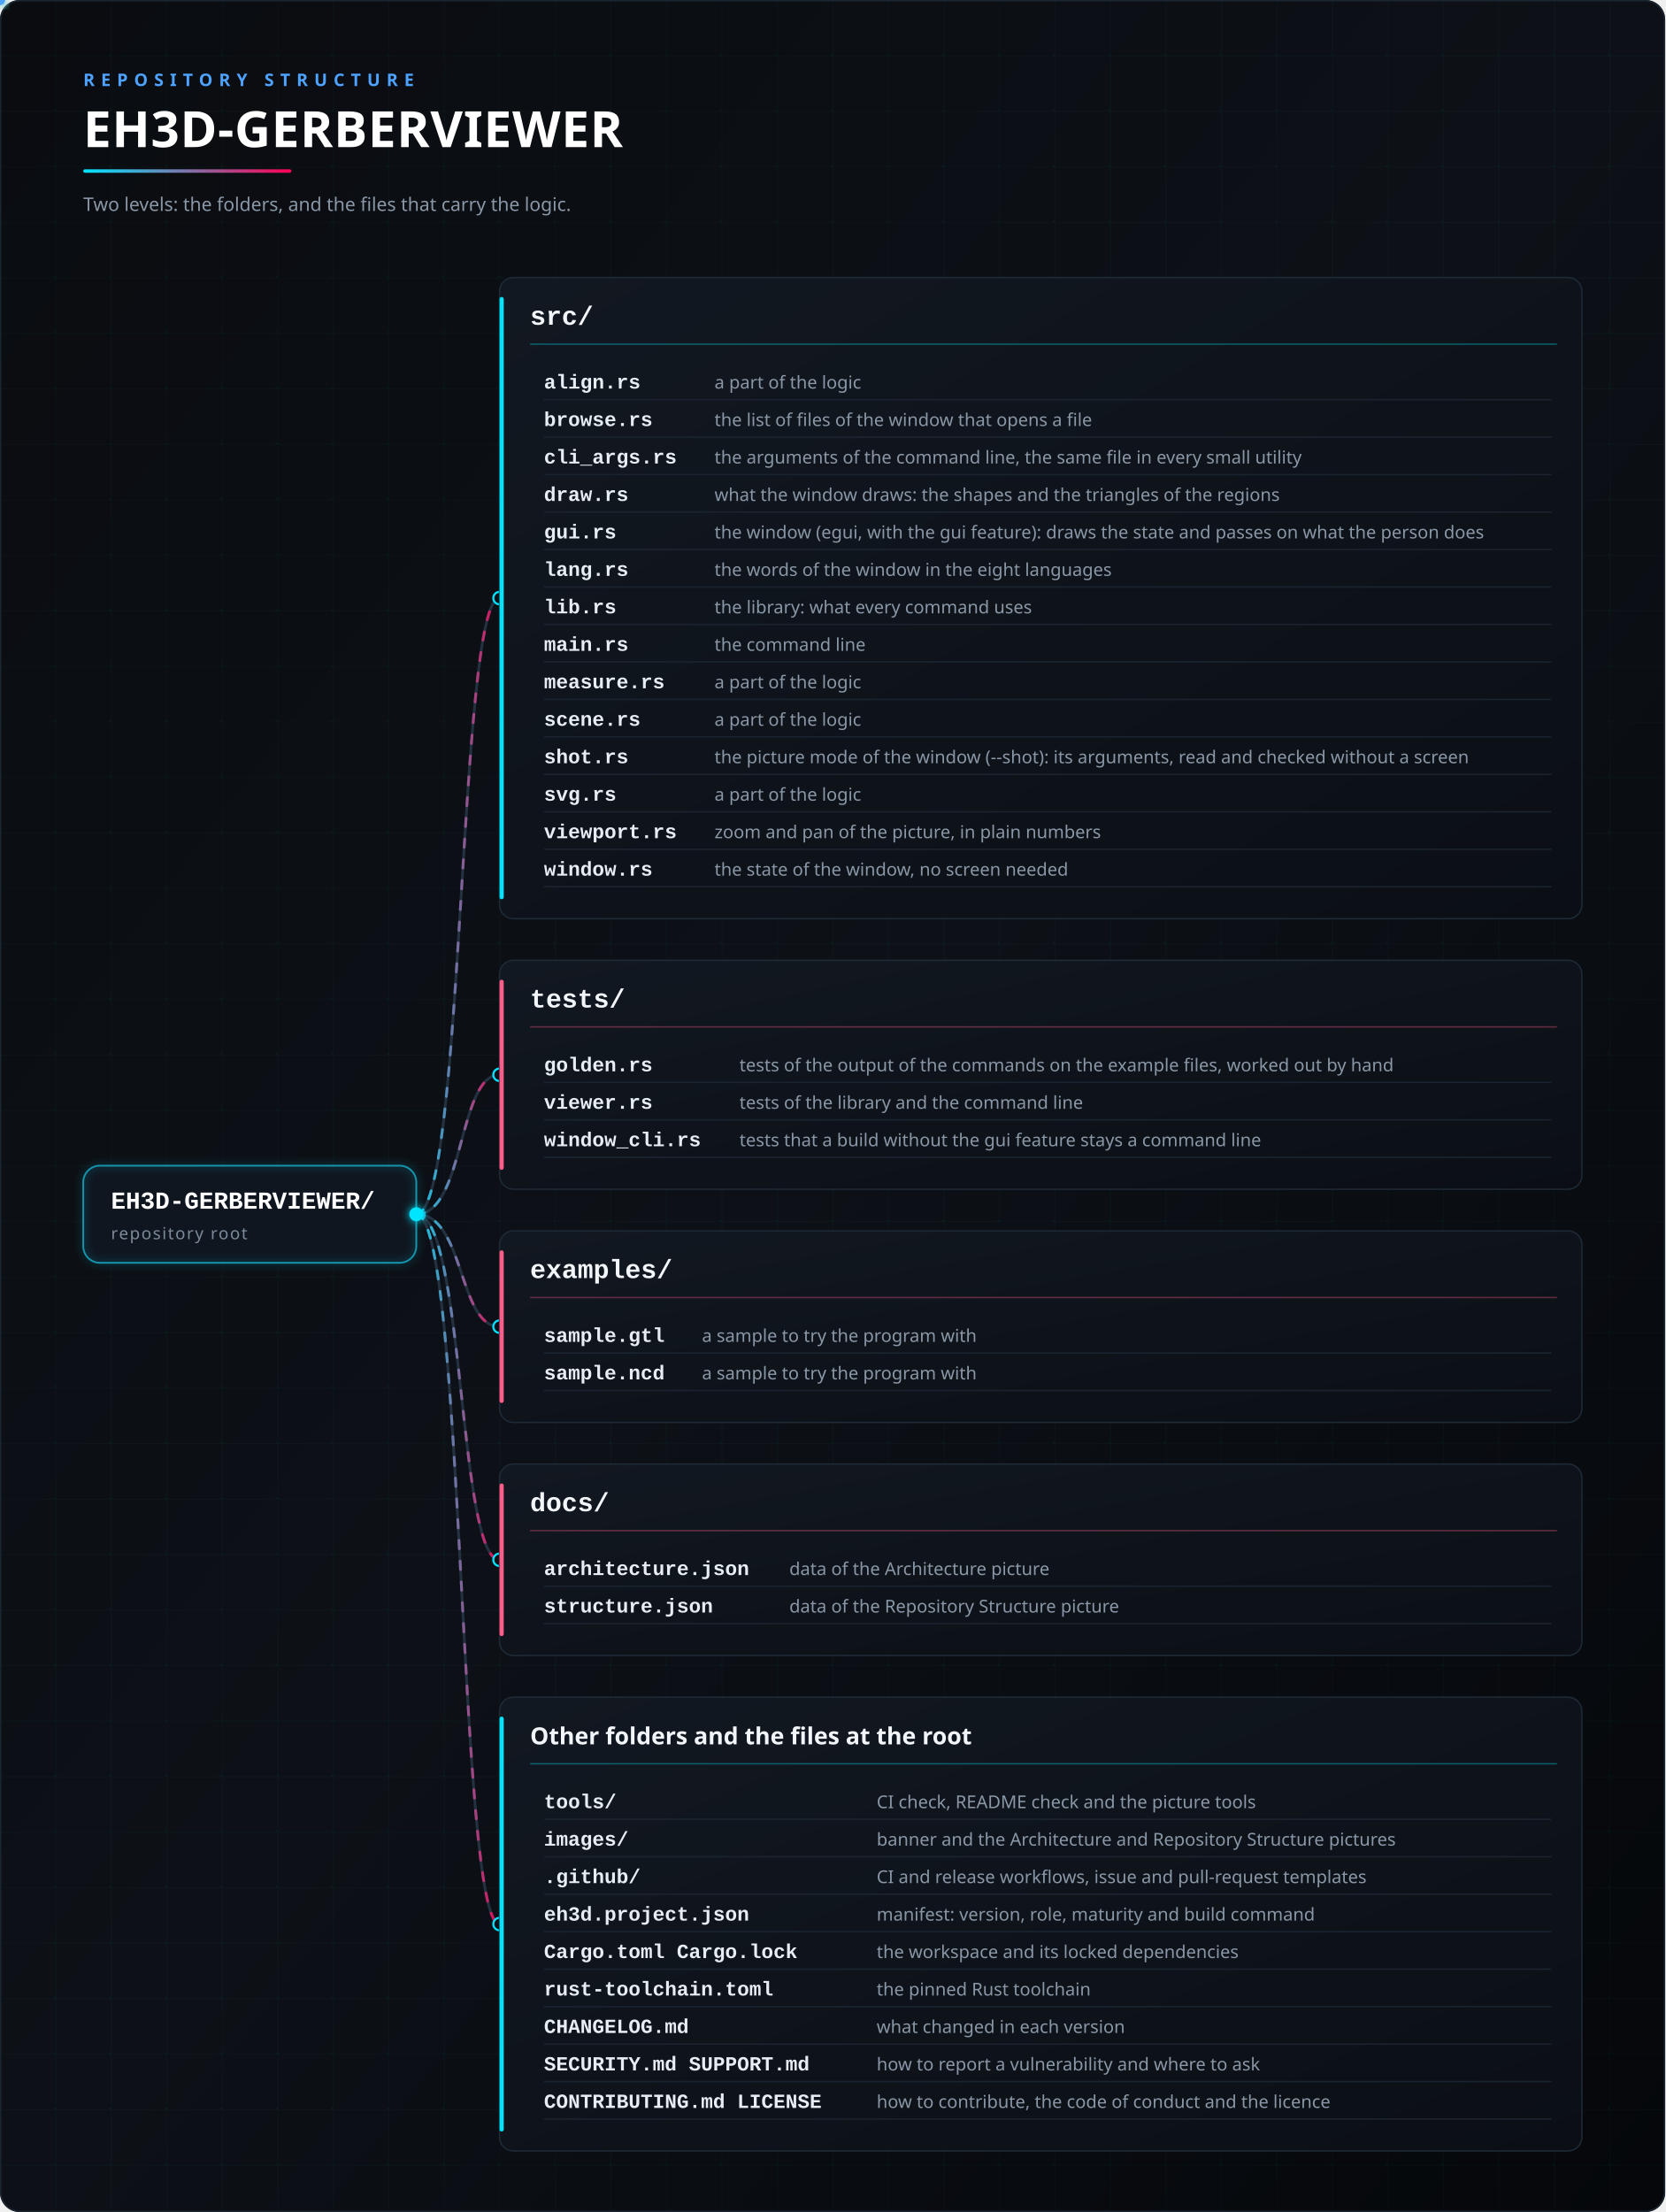
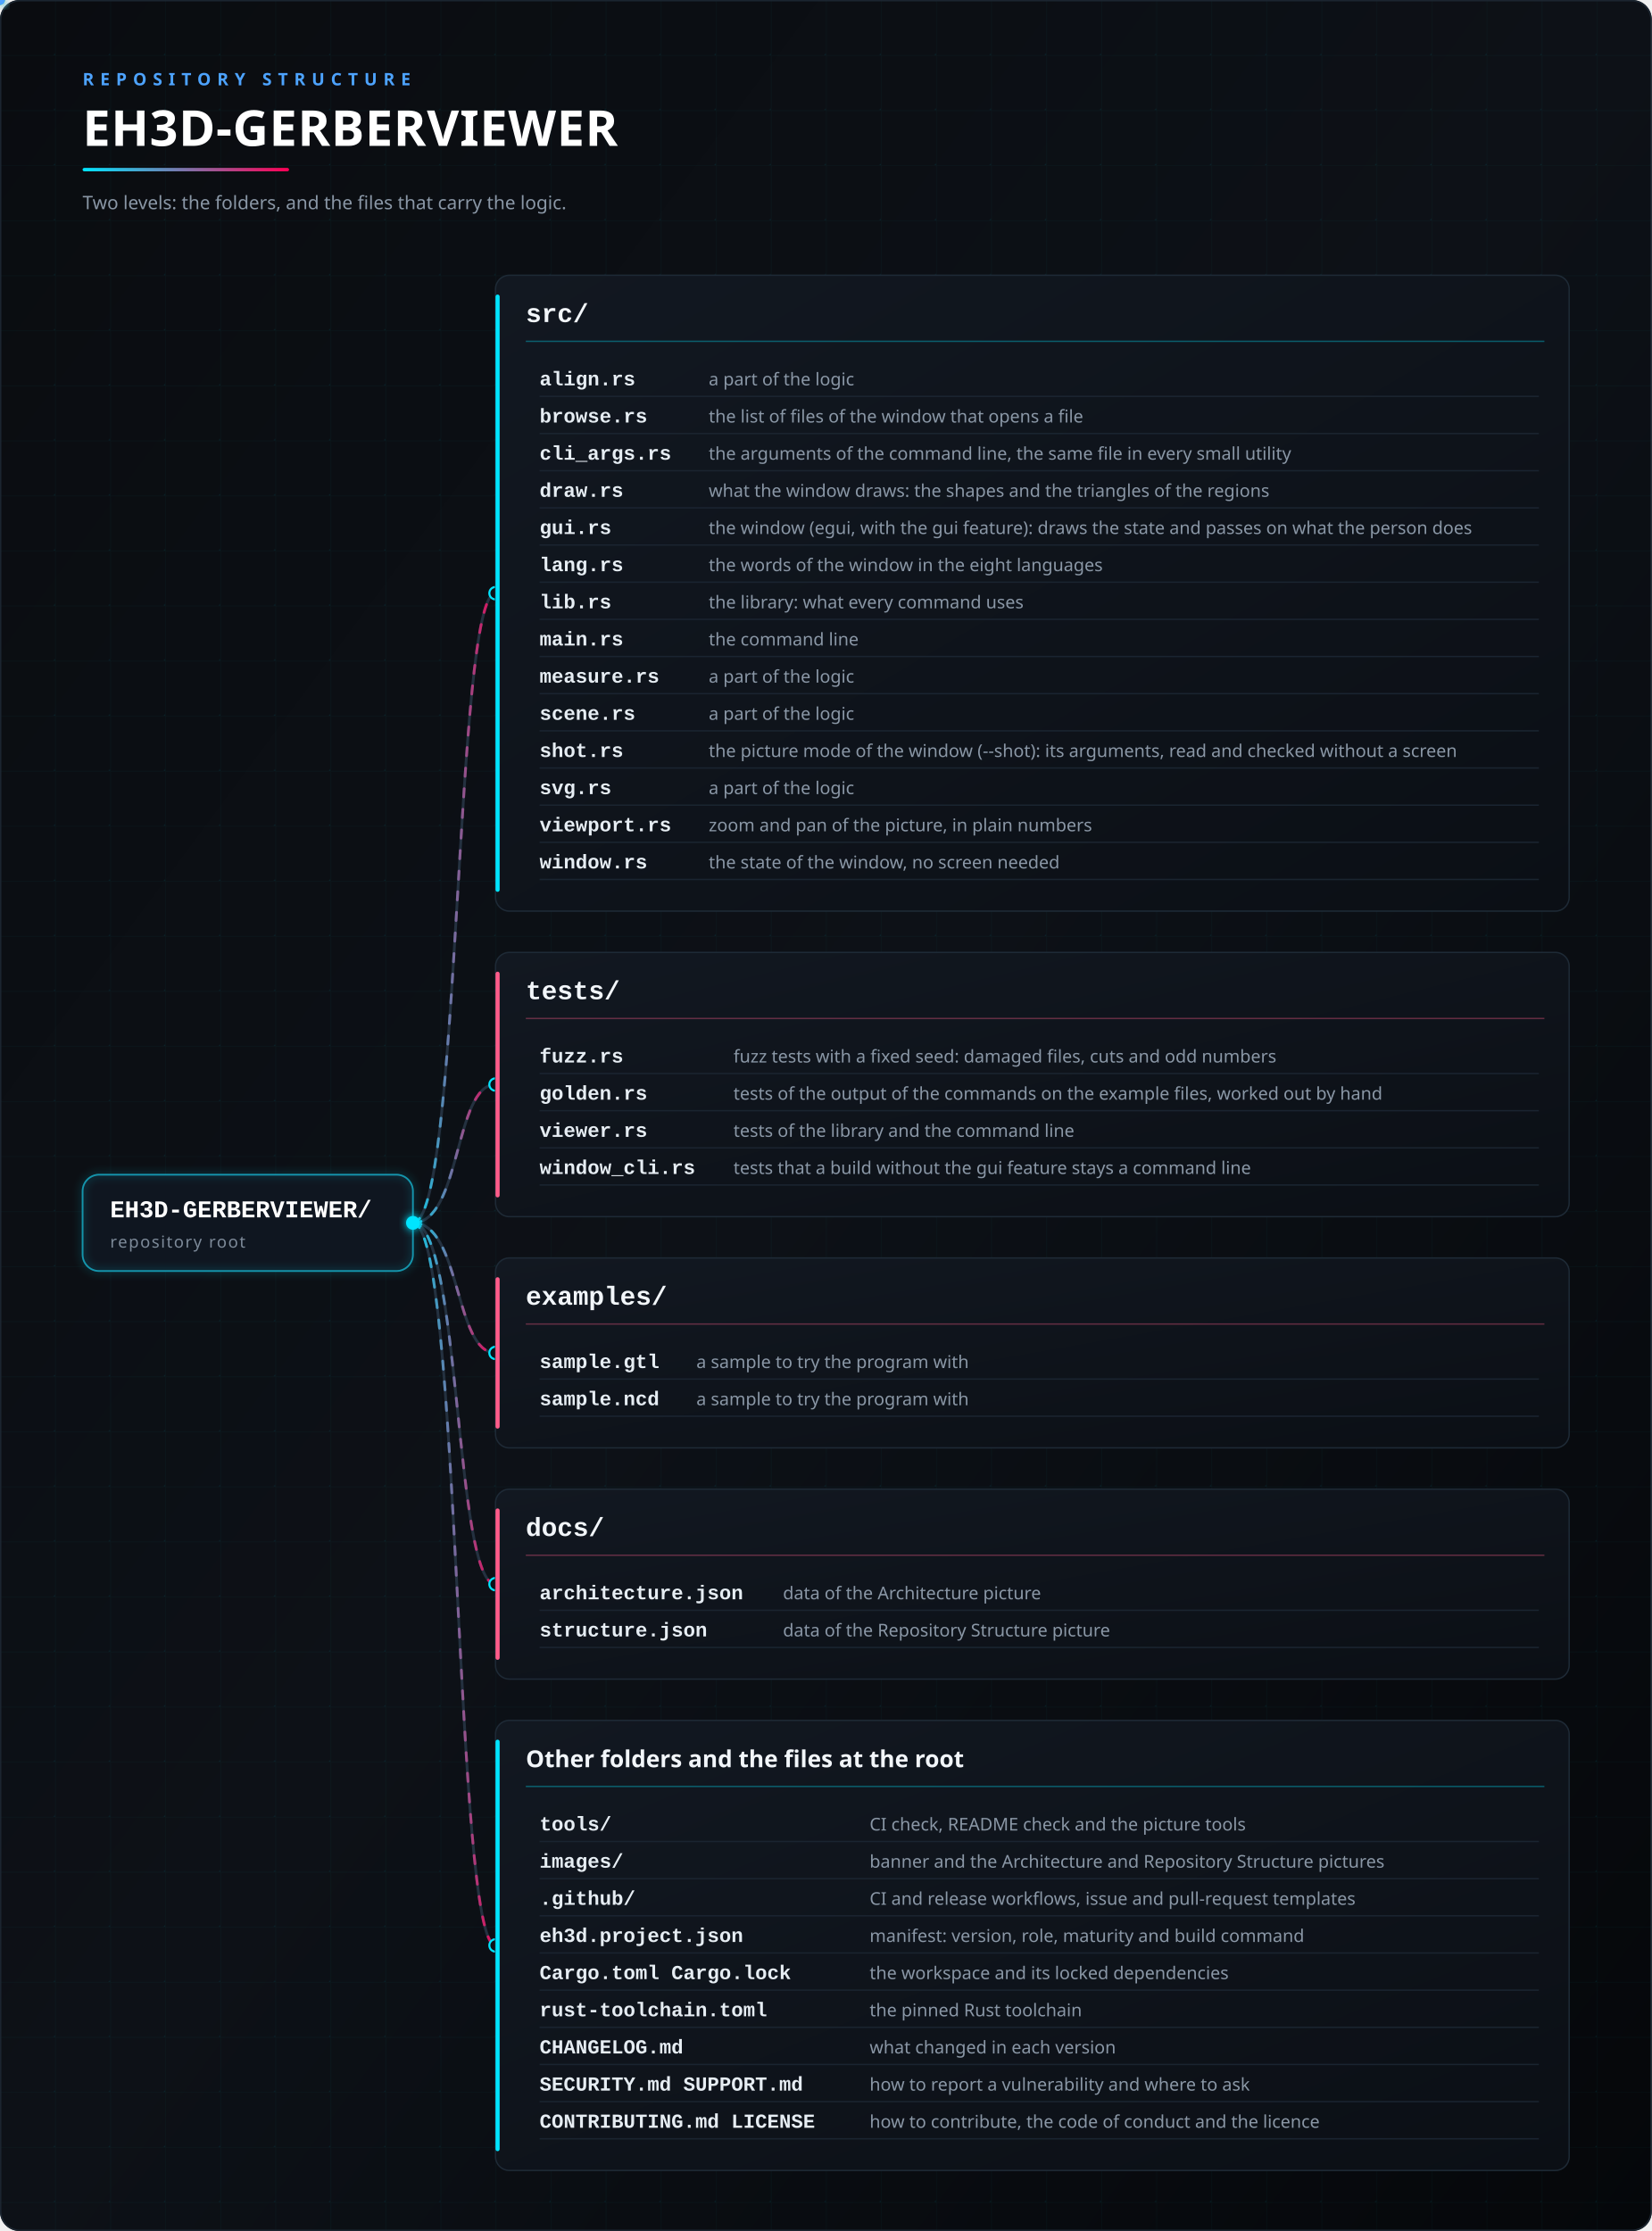
- <svg xmlns="http://www.w3.org/2000/svg" viewBox="0 0 1200 1594" width="100%" role="img" aria-labelledby="t d">
+ <svg xmlns="http://www.w3.org/2000/svg" viewBox="0 0 1200 1621" width="100%" role="img" aria-labelledby="t d">
  <defs>
    <linearGradient id="bg" x1="0" y1="0" x2="1" y2="1">
      <stop offset="0" stop-color="#0A0C10" />
      <stop offset="0.5" stop-color="#0D1117" />
      <stop offset="1" stop-color="#05070A" />
    </linearGradient>
    <linearGradient id="card" x1="0" y1="0" x2="1" y2="1">
      <stop offset="0" stop-color="#121821" />
      <stop offset="1" stop-color="#0B0F15" />
    </linearGradient>
    <linearGradient id="line" x1="0" y1="0" x2="1" y2="0">
      <stop offset="0" stop-color="#00E5FF" />
      <stop offset="1" stop-color="#FF0055" />
    </linearGradient>
    <filter id="glow" x="-50%" y="-50%" width="200%" height="200%">
      <feGaussianBlur stdDeviation="3" result="b" />
      <feMerge>
        <feMergeNode in="b" />
        <feMergeNode in="SourceGraphic" />
      </feMerge>
    </filter>
    <pattern id="grid" width="40" height="40" patternUnits="userSpaceOnUse">
      <path d="M40 0H0V40" fill="none" stroke="#00E5FF" stroke-opacity="0.035" />
      <circle cx="40" cy="40" r="1" fill="#00E5FF" fill-opacity="0.09" />
    </pattern>
  </defs>
-   <rect width="1200" height="1594" rx="14" fill="url(#bg)" />
-   <rect width="1200" height="1594" rx="14" fill="url(#grid)" />
-   <rect x="0.5" y="0.5" width="1199" height="1593" rx="14" fill="none" stroke="#1B2530" />
+   <rect width="1200" height="1621" rx="14" fill="url(#bg)" />
+   <rect width="1200" height="1621" rx="14" fill="url(#grid)" />
+   <rect x="0.5" y="0.5" width="1199" height="1620" rx="14" fill="none" stroke="#1B2530" />
  <text x="60" y="62" font-family="'Segoe UI','Noto Sans','Noto Sans CJK SC','Microsoft YaHei','Yu Gothic','Helvetica Neue',Helvetica,Arial,sans-serif" font-size="12.5" font-weight="600" fill="#4DA3FF" text-anchor="start" letter-spacing="4.5">REPOSITORY STRUCTURE</text>
  <text x="60" y="106" font-family="'Segoe UI','Noto Sans','Noto Sans CJK SC','Microsoft YaHei','Yu Gothic','Helvetica Neue',Helvetica,Arial,sans-serif" font-size="36" font-weight="700" fill="#FFFFFF" text-anchor="start" letter-spacing="0.5">EH3D-GERBERVIEWER</text>
  <rect x="60" y="122" width="150" height="2.5" rx="1.25" fill="url(#line)">
    <animate attributeName="width" values="40;150;150" keyTimes="0;0.4;1" dur="3s" repeatCount="indefinite" />
  </rect>
  <text x="60" y="152" font-family="'Segoe UI','Noto Sans','Noto Sans CJK SC','Microsoft YaHei','Yu Gothic','Helvetica Neue',Helvetica,Arial,sans-serif" font-size="13.5" font-weight="400" fill="#8A97A6" text-anchor="start">Two levels: the folders, and the files that carry the logic.</text>
-   <path id="c0" d="M300,875 C335,875 330,431 360,431" fill="none" stroke="#243140" stroke-width="2" />
-   <path d="M300,875 C335,875 330,431 360,431" fill="none" stroke="url(#line)" stroke-width="2" stroke-linecap="round" stroke-dasharray="6 9" opacity="0.9">
+   <path id="c0" d="M300,888.5 C335,888.5 330,431 360,431" fill="none" stroke="#243140" stroke-width="2" />
+   <path d="M300,888.5 C335,888.5 330,431 360,431" fill="none" stroke="url(#line)" stroke-width="2" stroke-linecap="round" stroke-dasharray="6 9" opacity="0.9">
    <animate attributeName="stroke-dashoffset" from="0" to="-30" dur="1.6s" repeatCount="indefinite" />
  </path>
  <circle cx="360" cy="431" r="4.5" fill="#0D1117" stroke="#00E5FF" stroke-width="1.5" />
-   <path id="c1" d="M300,875 C335,875 330,774.5 360,774.5" fill="none" stroke="#243140" stroke-width="2" />
-   <path d="M300,875 C335,875 330,774.5 360,774.5" fill="none" stroke="url(#line)" stroke-width="2" stroke-linecap="round" stroke-dasharray="6 9" opacity="0.9">
-     <animate attributeName="stroke-dashoffset" from="0" to="-30" dur="1.6s" repeatCount="indefinite" />
-   </path>
-   <circle cx="360" cy="774.5" r="4.5" fill="#0D1117" stroke="#00E5FF" stroke-width="1.5" />
-   <path id="c2" d="M300,875 C335,875 330,956 360,956" fill="none" stroke="#243140" stroke-width="2" />
-   <path d="M300,875 C335,875 330,956 360,956" fill="none" stroke="url(#line)" stroke-width="2" stroke-linecap="round" stroke-dasharray="6 9" opacity="0.9">
-     <animate attributeName="stroke-dashoffset" from="0" to="-30" dur="1.6s" repeatCount="indefinite" />
-   </path>
-   <circle cx="360" cy="956" r="4.5" fill="#0D1117" stroke="#00E5FF" stroke-width="1.5" />
-   <path id="c3" d="M300,875 C335,875 330,1124 360,1124" fill="none" stroke="#243140" stroke-width="2" />
-   <path d="M300,875 C335,875 330,1124 360,1124" fill="none" stroke="url(#line)" stroke-width="2" stroke-linecap="round" stroke-dasharray="6 9" opacity="0.9">
-     <animate attributeName="stroke-dashoffset" from="0" to="-30" dur="1.6s" repeatCount="indefinite" />
-   </path>
-   <circle cx="360" cy="1124" r="4.5" fill="#0D1117" stroke="#00E5FF" stroke-width="1.5" />
-   <path id="c4" d="M300,875 C335,875 330,1386.5 360,1386.5" fill="none" stroke="#243140" stroke-width="2" />
-   <path d="M300,875 C335,875 330,1386.5 360,1386.5" fill="none" stroke="url(#line)" stroke-width="2" stroke-linecap="round" stroke-dasharray="6 9" opacity="0.9">
-     <animate attributeName="stroke-dashoffset" from="0" to="-30" dur="1.6s" repeatCount="indefinite" />
-   </path>
-   <circle cx="360" cy="1386.5" r="4.5" fill="#0D1117" stroke="#00E5FF" stroke-width="1.5" />
+   <path id="c1" d="M300,888.5 C335,888.5 330,788 360,788" fill="none" stroke="#243140" stroke-width="2" />
+   <path d="M300,888.5 C335,888.5 330,788 360,788" fill="none" stroke="url(#line)" stroke-width="2" stroke-linecap="round" stroke-dasharray="6 9" opacity="0.9">
+     <animate attributeName="stroke-dashoffset" from="0" to="-30" dur="1.6s" repeatCount="indefinite" />
+   </path>
+   <circle cx="360" cy="788" r="4.5" fill="#0D1117" stroke="#00E5FF" stroke-width="1.5" />
+   <path id="c2" d="M300,888.5 C335,888.5 330,983 360,983" fill="none" stroke="#243140" stroke-width="2" />
+   <path d="M300,888.5 C335,888.5 330,983 360,983" fill="none" stroke="url(#line)" stroke-width="2" stroke-linecap="round" stroke-dasharray="6 9" opacity="0.9">
+     <animate attributeName="stroke-dashoffset" from="0" to="-30" dur="1.6s" repeatCount="indefinite" />
+   </path>
+   <circle cx="360" cy="983" r="4.5" fill="#0D1117" stroke="#00E5FF" stroke-width="1.5" />
+   <path id="c3" d="M300,888.5 C335,888.5 330,1151 360,1151" fill="none" stroke="#243140" stroke-width="2" />
+   <path d="M300,888.5 C335,888.5 330,1151 360,1151" fill="none" stroke="url(#line)" stroke-width="2" stroke-linecap="round" stroke-dasharray="6 9" opacity="0.9">
+     <animate attributeName="stroke-dashoffset" from="0" to="-30" dur="1.6s" repeatCount="indefinite" />
+   </path>
+   <circle cx="360" cy="1151" r="4.5" fill="#0D1117" stroke="#00E5FF" stroke-width="1.5" />
+   <path id="c4" d="M300,888.5 C335,888.5 330,1413.5 360,1413.5" fill="none" stroke="#243140" stroke-width="2" />
+   <path d="M300,888.5 C335,888.5 330,1413.5 360,1413.5" fill="none" stroke="url(#line)" stroke-width="2" stroke-linecap="round" stroke-dasharray="6 9" opacity="0.9">
+     <animate attributeName="stroke-dashoffset" from="0" to="-30" dur="1.6s" repeatCount="indefinite" />
+   </path>
+   <circle cx="360" cy="1413.5" r="4.5" fill="#0D1117" stroke="#00E5FF" stroke-width="1.5" />
  <circle r="3.5" fill="#00E5FF" filter="url(#glow)">
    <animateMotion dur="3.4s" repeatCount="indefinite">
      <mpath href="#c0" />
    </animateMotion>
  </circle>
  <circle r="3.5" fill="#4DA3FF" filter="url(#glow)">
    <animateMotion dur="4.2s" repeatCount="indefinite">
      <mpath href="#c1" />
    </animateMotion>
  </circle>
  <circle r="3.5" fill="#FFB300" filter="url(#glow)">
    <animateMotion dur="5.0s" repeatCount="indefinite">
      <mpath href="#c2" />
    </animateMotion>
  </circle>
  <circle r="3.5" fill="#00E5FF" filter="url(#glow)">
    <animateMotion dur="5.8s" repeatCount="indefinite">
      <mpath href="#c3" />
    </animateMotion>
  </circle>
  <circle r="3.5" fill="#4DA3FF" filter="url(#glow)">
    <animateMotion dur="6.6s" repeatCount="indefinite">
      <mpath href="#c4" />
    </animateMotion>
  </circle>
-   <rect x="60" y="840" width="240" height="70" rx="12" fill="#0F1620" stroke="#2A3A4C" stroke-width="1.2" />
-   <rect x="60" y="840" width="240" height="70" rx="12" fill="none" stroke="#00E5FF" stroke-opacity="0.5" stroke-width="1.2" filter="url(#glow)">
+   <rect x="60" y="853.5" width="240" height="70" rx="12" fill="#0F1620" stroke="#2A3A4C" stroke-width="1.2" />
+   <rect x="60" y="853.5" width="240" height="70" rx="12" fill="none" stroke="#00E5FF" stroke-opacity="0.5" stroke-width="1.2" filter="url(#glow)">
    <animate attributeName="stroke-opacity" values="0.15;0.6;0.15" dur="3.6s" repeatCount="indefinite" />
  </rect>
-   <text x="80" y="871" font-family="'JetBrains Mono','Cascadia Code','SFMono-Regular',Consolas,'Liberation Mono',monospace" font-size="17.6" font-weight="700" fill="#FFFFFF" text-anchor="start">EH3D-GERBERVIEWER/</text>
-   <text x="80" y="893" font-family="'Segoe UI','Noto Sans','Noto Sans CJK SC','Microsoft YaHei','Yu Gothic','Helvetica Neue',Helvetica,Arial,sans-serif" font-size="12" font-weight="400" fill="#7D8A99" text-anchor="start" letter-spacing="1">repository root</text>
-   <circle cx="300" cy="875" r="5" fill="#00E5FF" filter="url(#glow)" />
+   <text x="80" y="884.5" font-family="'JetBrains Mono','Cascadia Code','SFMono-Regular',Consolas,'Liberation Mono',monospace" font-size="17.6" font-weight="700" fill="#FFFFFF" text-anchor="start">EH3D-GERBERVIEWER/</text>
+   <text x="80" y="906.5" font-family="'Segoe UI','Noto Sans','Noto Sans CJK SC','Microsoft YaHei','Yu Gothic','Helvetica Neue',Helvetica,Arial,sans-serif" font-size="12" font-weight="400" fill="#7D8A99" text-anchor="start" letter-spacing="1">repository root</text>
+   <circle cx="300" cy="888.5" r="5" fill="#00E5FF" filter="url(#glow)" />
  <rect x="360" y="200" width="780" height="462" rx="10" fill="url(#card)" stroke="#1E2A36" stroke-width="1" />
  <rect x="360" y="214" width="3" height="434" rx="1.5" fill="#00E5FF">
    <animate attributeName="opacity" values="0.55;1;0.55" dur="4s" begin="0s" repeatCount="indefinite" />
  </rect>
  <text x="382" y="234" font-family="'JetBrains Mono','Cascadia Code','SFMono-Regular',Consolas,'Liberation Mono',monospace" font-size="19" font-weight="700" fill="#F2F6FA" text-anchor="start">src/</text>
  <line x1="382" y1="248" x2="1122" y2="248" stroke="#00E5FF" stroke-opacity="0.35" stroke-width="1" />
  <text x="392" y="280" font-family="'JetBrains Mono','Cascadia Code','SFMono-Regular',Consolas,'Liberation Mono',monospace" font-size="14.5" font-weight="600" fill="#E6EDF3" text-anchor="start">align.rs</text>
  <text x="514.89" y="280" font-family="'Segoe UI','Noto Sans','Noto Sans CJK SC','Microsoft YaHei','Yu Gothic','Helvetica Neue',Helvetica,Arial,sans-serif" font-size="12.8" font-weight="400" fill="#8A97A6" text-anchor="start">a part of the logic</text>
  <line x1="392" y1="288" x2="1118" y2="288" stroke="#1A2430" stroke-width="1" />
  <text x="392" y="307" font-family="'JetBrains Mono','Cascadia Code','SFMono-Regular',Consolas,'Liberation Mono',monospace" font-size="14.5" font-weight="600" fill="#E6EDF3" text-anchor="start">browse.rs</text>
  <text x="514.89" y="307" font-family="'Segoe UI','Noto Sans','Noto Sans CJK SC','Microsoft YaHei','Yu Gothic','Helvetica Neue',Helvetica,Arial,sans-serif" font-size="12.8" font-weight="400" fill="#8A97A6" text-anchor="start">the list of files of the window that opens a file</text>
  <line x1="392" y1="315" x2="1118" y2="315" stroke="#1A2430" stroke-width="1" />
  <text x="392" y="334" font-family="'JetBrains Mono','Cascadia Code','SFMono-Regular',Consolas,'Liberation Mono',monospace" font-size="14.5" font-weight="600" fill="#E6EDF3" text-anchor="start">cli_args.rs</text>
  <text x="514.89" y="334" font-family="'Segoe UI','Noto Sans','Noto Sans CJK SC','Microsoft YaHei','Yu Gothic','Helvetica Neue',Helvetica,Arial,sans-serif" font-size="12.8" font-weight="400" fill="#8A97A6" text-anchor="start">the arguments of the command line, the same file in every small utility</text>
  <line x1="392" y1="342" x2="1118" y2="342" stroke="#1A2430" stroke-width="1" />
  <text x="392" y="361" font-family="'JetBrains Mono','Cascadia Code','SFMono-Regular',Consolas,'Liberation Mono',monospace" font-size="14.5" font-weight="600" fill="#E6EDF3" text-anchor="start">draw.rs</text>
  <text x="514.89" y="361" font-family="'Segoe UI','Noto Sans','Noto Sans CJK SC','Microsoft YaHei','Yu Gothic','Helvetica Neue',Helvetica,Arial,sans-serif" font-size="12.8" font-weight="400" fill="#8A97A6" text-anchor="start">what the window draws: the shapes and the triangles of the regions</text>
  <line x1="392" y1="369" x2="1118" y2="369" stroke="#1A2430" stroke-width="1" />
  <text x="392" y="388" font-family="'JetBrains Mono','Cascadia Code','SFMono-Regular',Consolas,'Liberation Mono',monospace" font-size="14.5" font-weight="600" fill="#E6EDF3" text-anchor="start">gui.rs</text>
  <text x="514.89" y="388" font-family="'Segoe UI','Noto Sans','Noto Sans CJK SC','Microsoft YaHei','Yu Gothic','Helvetica Neue',Helvetica,Arial,sans-serif" font-size="12.8" font-weight="400" fill="#8A97A6" text-anchor="start">the window (egui, with the gui feature): draws the state and passes on what the person does</text>
  <line x1="392" y1="396" x2="1118" y2="396" stroke="#1A2430" stroke-width="1" />
  <text x="392" y="415" font-family="'JetBrains Mono','Cascadia Code','SFMono-Regular',Consolas,'Liberation Mono',monospace" font-size="14.5" font-weight="600" fill="#E6EDF3" text-anchor="start">lang.rs</text>
  <text x="514.89" y="415" font-family="'Segoe UI','Noto Sans','Noto Sans CJK SC','Microsoft YaHei','Yu Gothic','Helvetica Neue',Helvetica,Arial,sans-serif" font-size="12.8" font-weight="400" fill="#8A97A6" text-anchor="start">the words of the window in the eight languages</text>
  <line x1="392" y1="423" x2="1118" y2="423" stroke="#1A2430" stroke-width="1" />
  <text x="392" y="442" font-family="'JetBrains Mono','Cascadia Code','SFMono-Regular',Consolas,'Liberation Mono',monospace" font-size="14.5" font-weight="600" fill="#E6EDF3" text-anchor="start">lib.rs</text>
  <text x="514.89" y="442" font-family="'Segoe UI','Noto Sans','Noto Sans CJK SC','Microsoft YaHei','Yu Gothic','Helvetica Neue',Helvetica,Arial,sans-serif" font-size="12.8" font-weight="400" fill="#8A97A6" text-anchor="start">the library: what every command uses</text>
  <line x1="392" y1="450" x2="1118" y2="450" stroke="#1A2430" stroke-width="1" />
  <text x="392" y="469" font-family="'JetBrains Mono','Cascadia Code','SFMono-Regular',Consolas,'Liberation Mono',monospace" font-size="14.5" font-weight="600" fill="#E6EDF3" text-anchor="start">main.rs</text>
  <text x="514.89" y="469" font-family="'Segoe UI','Noto Sans','Noto Sans CJK SC','Microsoft YaHei','Yu Gothic','Helvetica Neue',Helvetica,Arial,sans-serif" font-size="12.8" font-weight="400" fill="#8A97A6" text-anchor="start">the command line</text>
  <line x1="392" y1="477" x2="1118" y2="477" stroke="#1A2430" stroke-width="1" />
  <text x="392" y="496" font-family="'JetBrains Mono','Cascadia Code','SFMono-Regular',Consolas,'Liberation Mono',monospace" font-size="14.5" font-weight="600" fill="#E6EDF3" text-anchor="start">measure.rs</text>
  <text x="514.89" y="496" font-family="'Segoe UI','Noto Sans','Noto Sans CJK SC','Microsoft YaHei','Yu Gothic','Helvetica Neue',Helvetica,Arial,sans-serif" font-size="12.8" font-weight="400" fill="#8A97A6" text-anchor="start">a part of the logic</text>
  <line x1="392" y1="504" x2="1118" y2="504" stroke="#1A2430" stroke-width="1" />
  <text x="392" y="523" font-family="'JetBrains Mono','Cascadia Code','SFMono-Regular',Consolas,'Liberation Mono',monospace" font-size="14.5" font-weight="600" fill="#E6EDF3" text-anchor="start">scene.rs</text>
  <text x="514.89" y="523" font-family="'Segoe UI','Noto Sans','Noto Sans CJK SC','Microsoft YaHei','Yu Gothic','Helvetica Neue',Helvetica,Arial,sans-serif" font-size="12.8" font-weight="400" fill="#8A97A6" text-anchor="start">a part of the logic</text>
  <line x1="392" y1="531" x2="1118" y2="531" stroke="#1A2430" stroke-width="1" />
  <text x="392" y="550" font-family="'JetBrains Mono','Cascadia Code','SFMono-Regular',Consolas,'Liberation Mono',monospace" font-size="14.5" font-weight="600" fill="#E6EDF3" text-anchor="start">shot.rs</text>
  <text x="514.89" y="550" font-family="'Segoe UI','Noto Sans','Noto Sans CJK SC','Microsoft YaHei','Yu Gothic','Helvetica Neue',Helvetica,Arial,sans-serif" font-size="12.8" font-weight="400" fill="#8A97A6" text-anchor="start">the picture mode of the window (--shot): its arguments, read and checked without a screen</text>
  <line x1="392" y1="558" x2="1118" y2="558" stroke="#1A2430" stroke-width="1" />
  <text x="392" y="577" font-family="'JetBrains Mono','Cascadia Code','SFMono-Regular',Consolas,'Liberation Mono',monospace" font-size="14.5" font-weight="600" fill="#E6EDF3" text-anchor="start">svg.rs</text>
  <text x="514.89" y="577" font-family="'Segoe UI','Noto Sans','Noto Sans CJK SC','Microsoft YaHei','Yu Gothic','Helvetica Neue',Helvetica,Arial,sans-serif" font-size="12.8" font-weight="400" fill="#8A97A6" text-anchor="start">a part of the logic</text>
  <line x1="392" y1="585" x2="1118" y2="585" stroke="#1A2430" stroke-width="1" />
  <text x="392" y="604" font-family="'JetBrains Mono','Cascadia Code','SFMono-Regular',Consolas,'Liberation Mono',monospace" font-size="14.5" font-weight="600" fill="#E6EDF3" text-anchor="start">viewport.rs</text>
  <text x="514.89" y="604" font-family="'Segoe UI','Noto Sans','Noto Sans CJK SC','Microsoft YaHei','Yu Gothic','Helvetica Neue',Helvetica,Arial,sans-serif" font-size="12.8" font-weight="400" fill="#8A97A6" text-anchor="start">zoom and pan of the picture, in plain numbers</text>
  <line x1="392" y1="612" x2="1118" y2="612" stroke="#1A2430" stroke-width="1" />
  <text x="392" y="631" font-family="'JetBrains Mono','Cascadia Code','SFMono-Regular',Consolas,'Liberation Mono',monospace" font-size="14.5" font-weight="600" fill="#E6EDF3" text-anchor="start">window.rs</text>
  <text x="514.89" y="631" font-family="'Segoe UI','Noto Sans','Noto Sans CJK SC','Microsoft YaHei','Yu Gothic','Helvetica Neue',Helvetica,Arial,sans-serif" font-size="12.8" font-weight="400" fill="#8A97A6" text-anchor="start">the state of the window, no screen needed</text>
  <line x1="392" y1="639" x2="1118" y2="639" stroke="#1A2430" stroke-width="1" />
-   <rect x="360" y="692" width="780" height="165" rx="10" fill="url(#card)" stroke="#1E2A36" stroke-width="1" />
-   <rect x="360" y="706" width="3" height="137" rx="1.5" fill="#FF5C8A">
+   <rect x="360" y="692" width="780" height="192" rx="10" fill="url(#card)" stroke="#1E2A36" stroke-width="1" />
+   <rect x="360" y="706" width="3" height="164" rx="1.5" fill="#FF5C8A">
    <animate attributeName="opacity" values="0.55;1;0.55" dur="4s" begin="0.6s" repeatCount="indefinite" />
  </rect>
  <text x="382" y="726" font-family="'JetBrains Mono','Cascadia Code','SFMono-Regular',Consolas,'Liberation Mono',monospace" font-size="19" font-weight="700" fill="#F2F6FA" text-anchor="start">tests/</text>
  <line x1="382" y1="740" x2="1122" y2="740" stroke="#FF5C8A" stroke-opacity="0.35" stroke-width="1" />
-   <text x="392" y="772" font-family="'JetBrains Mono','Cascadia Code','SFMono-Regular',Consolas,'Liberation Mono',monospace" font-size="14.5" font-weight="600" fill="#E6EDF3" text-anchor="start">golden.rs</text>
-   <text x="532.87" y="772" font-family="'Segoe UI','Noto Sans','Noto Sans CJK SC','Microsoft YaHei','Yu Gothic','Helvetica Neue',Helvetica,Arial,sans-serif" font-size="12.8" font-weight="400" fill="#8A97A6" text-anchor="start">tests of the output of the commands on the example files, worked out by hand</text>
+   <text x="392" y="772" font-family="'JetBrains Mono','Cascadia Code','SFMono-Regular',Consolas,'Liberation Mono',monospace" font-size="14.5" font-weight="600" fill="#E6EDF3" text-anchor="start">fuzz.rs</text>
+   <text x="532.87" y="772" font-family="'Segoe UI','Noto Sans','Noto Sans CJK SC','Microsoft YaHei','Yu Gothic','Helvetica Neue',Helvetica,Arial,sans-serif" font-size="12.8" font-weight="400" fill="#8A97A6" text-anchor="start">fuzz tests with a fixed seed: damaged files, cuts and odd numbers</text>
  <line x1="392" y1="780" x2="1118" y2="780" stroke="#1A2430" stroke-width="1" />
-   <text x="392" y="799" font-family="'JetBrains Mono','Cascadia Code','SFMono-Regular',Consolas,'Liberation Mono',monospace" font-size="14.5" font-weight="600" fill="#E6EDF3" text-anchor="start">viewer.rs</text>
-   <text x="532.87" y="799" font-family="'Segoe UI','Noto Sans','Noto Sans CJK SC','Microsoft YaHei','Yu Gothic','Helvetica Neue',Helvetica,Arial,sans-serif" font-size="12.8" font-weight="400" fill="#8A97A6" text-anchor="start">tests of the library and the command line</text>
+   <text x="392" y="799" font-family="'JetBrains Mono','Cascadia Code','SFMono-Regular',Consolas,'Liberation Mono',monospace" font-size="14.5" font-weight="600" fill="#E6EDF3" text-anchor="start">golden.rs</text>
+   <text x="532.87" y="799" font-family="'Segoe UI','Noto Sans','Noto Sans CJK SC','Microsoft YaHei','Yu Gothic','Helvetica Neue',Helvetica,Arial,sans-serif" font-size="12.8" font-weight="400" fill="#8A97A6" text-anchor="start">tests of the output of the commands on the example files, worked out by hand</text>
  <line x1="392" y1="807" x2="1118" y2="807" stroke="#1A2430" stroke-width="1" />
-   <text x="392" y="826" font-family="'JetBrains Mono','Cascadia Code','SFMono-Regular',Consolas,'Liberation Mono',monospace" font-size="14.5" font-weight="600" fill="#E6EDF3" text-anchor="start">window_cli.rs</text>
-   <text x="532.87" y="826" font-family="'Segoe UI','Noto Sans','Noto Sans CJK SC','Microsoft YaHei','Yu Gothic','Helvetica Neue',Helvetica,Arial,sans-serif" font-size="12.8" font-weight="400" fill="#8A97A6" text-anchor="start">tests that a build without the gui feature stays a command line</text>
+   <text x="392" y="826" font-family="'JetBrains Mono','Cascadia Code','SFMono-Regular',Consolas,'Liberation Mono',monospace" font-size="14.5" font-weight="600" fill="#E6EDF3" text-anchor="start">viewer.rs</text>
+   <text x="532.87" y="826" font-family="'Segoe UI','Noto Sans','Noto Sans CJK SC','Microsoft YaHei','Yu Gothic','Helvetica Neue',Helvetica,Arial,sans-serif" font-size="12.8" font-weight="400" fill="#8A97A6" text-anchor="start">tests of the library and the command line</text>
  <line x1="392" y1="834" x2="1118" y2="834" stroke="#1A2430" stroke-width="1" />
-   <rect x="360" y="887" width="780" height="138" rx="10" fill="url(#card)" stroke="#1E2A36" stroke-width="1" />
-   <rect x="360" y="901" width="3" height="110" rx="1.5" fill="#FF5C8A">
+   <text x="392" y="853" font-family="'JetBrains Mono','Cascadia Code','SFMono-Regular',Consolas,'Liberation Mono',monospace" font-size="14.5" font-weight="600" fill="#E6EDF3" text-anchor="start">window_cli.rs</text>
+   <text x="532.87" y="853" font-family="'Segoe UI','Noto Sans','Noto Sans CJK SC','Microsoft YaHei','Yu Gothic','Helvetica Neue',Helvetica,Arial,sans-serif" font-size="12.8" font-weight="400" fill="#8A97A6" text-anchor="start">tests that a build without the gui feature stays a command line</text>
+   <line x1="392" y1="861" x2="1118" y2="861" stroke="#1A2430" stroke-width="1" />
+   <rect x="360" y="914" width="780" height="138" rx="10" fill="url(#card)" stroke="#1E2A36" stroke-width="1" />
+   <rect x="360" y="928" width="3" height="110" rx="1.5" fill="#FF5C8A">
    <animate attributeName="opacity" values="0.55;1;0.55" dur="4s" begin="1.2s" repeatCount="indefinite" />
  </rect>
-   <text x="382" y="921" font-family="'JetBrains Mono','Cascadia Code','SFMono-Regular',Consolas,'Liberation Mono',monospace" font-size="19" font-weight="700" fill="#F2F6FA" text-anchor="start">examples/</text>
-   <line x1="382" y1="935" x2="1122" y2="935" stroke="#FF5C8A" stroke-opacity="0.35" stroke-width="1" />
-   <text x="392" y="967" font-family="'JetBrains Mono','Cascadia Code','SFMono-Regular',Consolas,'Liberation Mono',monospace" font-size="14.5" font-weight="600" fill="#E6EDF3" text-anchor="start">sample.gtl</text>
-   <text x="505.9" y="967" font-family="'Segoe UI','Noto Sans','Noto Sans CJK SC','Microsoft YaHei','Yu Gothic','Helvetica Neue',Helvetica,Arial,sans-serif" font-size="12.8" font-weight="400" fill="#8A97A6" text-anchor="start">a sample to try the program with</text>
-   <line x1="392" y1="975" x2="1118" y2="975" stroke="#1A2430" stroke-width="1" />
-   <text x="392" y="994" font-family="'JetBrains Mono','Cascadia Code','SFMono-Regular',Consolas,'Liberation Mono',monospace" font-size="14.5" font-weight="600" fill="#E6EDF3" text-anchor="start">sample.ncd</text>
+   <text x="382" y="948" font-family="'JetBrains Mono','Cascadia Code','SFMono-Regular',Consolas,'Liberation Mono',monospace" font-size="19" font-weight="700" fill="#F2F6FA" text-anchor="start">examples/</text>
+   <line x1="382" y1="962" x2="1122" y2="962" stroke="#FF5C8A" stroke-opacity="0.35" stroke-width="1" />
+   <text x="392" y="994" font-family="'JetBrains Mono','Cascadia Code','SFMono-Regular',Consolas,'Liberation Mono',monospace" font-size="14.5" font-weight="600" fill="#E6EDF3" text-anchor="start">sample.gtl</text>
  <text x="505.9" y="994" font-family="'Segoe UI','Noto Sans','Noto Sans CJK SC','Microsoft YaHei','Yu Gothic','Helvetica Neue',Helvetica,Arial,sans-serif" font-size="12.8" font-weight="400" fill="#8A97A6" text-anchor="start">a sample to try the program with</text>
  <line x1="392" y1="1002" x2="1118" y2="1002" stroke="#1A2430" stroke-width="1" />
-   <rect x="360" y="1055" width="780" height="138" rx="10" fill="url(#card)" stroke="#1E2A36" stroke-width="1" />
-   <rect x="360" y="1069" width="3" height="110" rx="1.5" fill="#FF5C8A">
+   <text x="392" y="1021" font-family="'JetBrains Mono','Cascadia Code','SFMono-Regular',Consolas,'Liberation Mono',monospace" font-size="14.5" font-weight="600" fill="#E6EDF3" text-anchor="start">sample.ncd</text>
+   <text x="505.9" y="1021" font-family="'Segoe UI','Noto Sans','Noto Sans CJK SC','Microsoft YaHei','Yu Gothic','Helvetica Neue',Helvetica,Arial,sans-serif" font-size="12.8" font-weight="400" fill="#8A97A6" text-anchor="start">a sample to try the program with</text>
+   <line x1="392" y1="1029" x2="1118" y2="1029" stroke="#1A2430" stroke-width="1" />
+   <rect x="360" y="1082" width="780" height="138" rx="10" fill="url(#card)" stroke="#1E2A36" stroke-width="1" />
+   <rect x="360" y="1096" width="3" height="110" rx="1.5" fill="#FF5C8A">
    <animate attributeName="opacity" values="0.55;1;0.55" dur="4s" begin="1.8s" repeatCount="indefinite" />
  </rect>
-   <text x="382" y="1089" font-family="'JetBrains Mono','Cascadia Code','SFMono-Regular',Consolas,'Liberation Mono',monospace" font-size="19" font-weight="700" fill="#F2F6FA" text-anchor="start">docs/</text>
-   <line x1="382" y1="1103" x2="1122" y2="1103" stroke="#FF5C8A" stroke-opacity="0.35" stroke-width="1" />
-   <text x="392" y="1135" font-family="'JetBrains Mono','Cascadia Code','SFMono-Regular',Consolas,'Liberation Mono',monospace" font-size="14.5" font-weight="600" fill="#E6EDF3" text-anchor="start">architecture.json</text>
-   <text x="568.83" y="1135" font-family="'Segoe UI','Noto Sans','Noto Sans CJK SC','Microsoft YaHei','Yu Gothic','Helvetica Neue',Helvetica,Arial,sans-serif" font-size="12.8" font-weight="400" fill="#8A97A6" text-anchor="start">data of the Architecture picture</text>
-   <line x1="392" y1="1143" x2="1118" y2="1143" stroke="#1A2430" stroke-width="1" />
-   <text x="392" y="1162" font-family="'JetBrains Mono','Cascadia Code','SFMono-Regular',Consolas,'Liberation Mono',monospace" font-size="14.5" font-weight="600" fill="#E6EDF3" text-anchor="start">structure.json</text>
-   <text x="568.83" y="1162" font-family="'Segoe UI','Noto Sans','Noto Sans CJK SC','Microsoft YaHei','Yu Gothic','Helvetica Neue',Helvetica,Arial,sans-serif" font-size="12.8" font-weight="400" fill="#8A97A6" text-anchor="start">data of the Repository Structure picture</text>
+   <text x="382" y="1116" font-family="'JetBrains Mono','Cascadia Code','SFMono-Regular',Consolas,'Liberation Mono',monospace" font-size="19" font-weight="700" fill="#F2F6FA" text-anchor="start">docs/</text>
+   <line x1="382" y1="1130" x2="1122" y2="1130" stroke="#FF5C8A" stroke-opacity="0.35" stroke-width="1" />
+   <text x="392" y="1162" font-family="'JetBrains Mono','Cascadia Code','SFMono-Regular',Consolas,'Liberation Mono',monospace" font-size="14.5" font-weight="600" fill="#E6EDF3" text-anchor="start">architecture.json</text>
+   <text x="568.83" y="1162" font-family="'Segoe UI','Noto Sans','Noto Sans CJK SC','Microsoft YaHei','Yu Gothic','Helvetica Neue',Helvetica,Arial,sans-serif" font-size="12.8" font-weight="400" fill="#8A97A6" text-anchor="start">data of the Architecture picture</text>
  <line x1="392" y1="1170" x2="1118" y2="1170" stroke="#1A2430" stroke-width="1" />
-   <rect x="360" y="1223" width="780" height="327" rx="10" fill="url(#card)" stroke="#1E2A36" stroke-width="1" />
-   <rect x="360" y="1237" width="3" height="299" rx="1.5" fill="#00E5FF">
+   <text x="392" y="1189" font-family="'JetBrains Mono','Cascadia Code','SFMono-Regular',Consolas,'Liberation Mono',monospace" font-size="14.5" font-weight="600" fill="#E6EDF3" text-anchor="start">structure.json</text>
+   <text x="568.83" y="1189" font-family="'Segoe UI','Noto Sans','Noto Sans CJK SC','Microsoft YaHei','Yu Gothic','Helvetica Neue',Helvetica,Arial,sans-serif" font-size="12.8" font-weight="400" fill="#8A97A6" text-anchor="start">data of the Repository Structure picture</text>
+   <line x1="392" y1="1197" x2="1118" y2="1197" stroke="#1A2430" stroke-width="1" />
+   <rect x="360" y="1250" width="780" height="327" rx="10" fill="url(#card)" stroke="#1E2A36" stroke-width="1" />
+   <rect x="360" y="1264" width="3" height="299" rx="1.5" fill="#00E5FF">
    <animate attributeName="opacity" values="0.55;1;0.55" dur="4s" begin="2.4s" repeatCount="indefinite" />
  </rect>
-   <text x="382" y="1257" font-family="'Segoe UI','Noto Sans','Noto Sans CJK SC','Microsoft YaHei','Yu Gothic','Helvetica Neue',Helvetica,Arial,sans-serif" font-size="17" font-weight="700" fill="#F2F6FA" text-anchor="start">Other folders and the files at the root</text>
-   <line x1="382" y1="1271" x2="1122" y2="1271" stroke="#00E5FF" stroke-opacity="0.35" stroke-width="1" />
-   <text x="392" y="1303" font-family="'JetBrains Mono','Cascadia Code','SFMono-Regular',Consolas,'Liberation Mono',monospace" font-size="14.5" font-weight="600" fill="#E6EDF3" text-anchor="start">tools/</text>
-   <text x="631.76" y="1303" font-family="'Segoe UI','Noto Sans','Noto Sans CJK SC','Microsoft YaHei','Yu Gothic','Helvetica Neue',Helvetica,Arial,sans-serif" font-size="12.8" font-weight="400" fill="#8A97A6" text-anchor="start">CI check, README check and the picture tools</text>
-   <line x1="392" y1="1311" x2="1118" y2="1311" stroke="#1A2430" stroke-width="1" />
-   <text x="392" y="1330" font-family="'JetBrains Mono','Cascadia Code','SFMono-Regular',Consolas,'Liberation Mono',monospace" font-size="14.5" font-weight="600" fill="#E6EDF3" text-anchor="start">images/</text>
-   <text x="631.76" y="1330" font-family="'Segoe UI','Noto Sans','Noto Sans CJK SC','Microsoft YaHei','Yu Gothic','Helvetica Neue',Helvetica,Arial,sans-serif" font-size="12.8" font-weight="400" fill="#8A97A6" text-anchor="start">banner and the Architecture and Repository Structure pictures</text>
+   <text x="382" y="1284" font-family="'Segoe UI','Noto Sans','Noto Sans CJK SC','Microsoft YaHei','Yu Gothic','Helvetica Neue',Helvetica,Arial,sans-serif" font-size="17" font-weight="700" fill="#F2F6FA" text-anchor="start">Other folders and the files at the root</text>
+   <line x1="382" y1="1298" x2="1122" y2="1298" stroke="#00E5FF" stroke-opacity="0.35" stroke-width="1" />
+   <text x="392" y="1330" font-family="'JetBrains Mono','Cascadia Code','SFMono-Regular',Consolas,'Liberation Mono',monospace" font-size="14.5" font-weight="600" fill="#E6EDF3" text-anchor="start">tools/</text>
+   <text x="631.76" y="1330" font-family="'Segoe UI','Noto Sans','Noto Sans CJK SC','Microsoft YaHei','Yu Gothic','Helvetica Neue',Helvetica,Arial,sans-serif" font-size="12.8" font-weight="400" fill="#8A97A6" text-anchor="start">CI check, README check and the picture tools</text>
  <line x1="392" y1="1338" x2="1118" y2="1338" stroke="#1A2430" stroke-width="1" />
-   <text x="392" y="1357" font-family="'JetBrains Mono','Cascadia Code','SFMono-Regular',Consolas,'Liberation Mono',monospace" font-size="14.5" font-weight="600" fill="#E6EDF3" text-anchor="start">.github/</text>
-   <text x="631.76" y="1357" font-family="'Segoe UI','Noto Sans','Noto Sans CJK SC','Microsoft YaHei','Yu Gothic','Helvetica Neue',Helvetica,Arial,sans-serif" font-size="12.8" font-weight="400" fill="#8A97A6" text-anchor="start">CI and release workflows, issue and pull-request templates</text>
+   <text x="392" y="1357" font-family="'JetBrains Mono','Cascadia Code','SFMono-Regular',Consolas,'Liberation Mono',monospace" font-size="14.5" font-weight="600" fill="#E6EDF3" text-anchor="start">images/</text>
+   <text x="631.76" y="1357" font-family="'Segoe UI','Noto Sans','Noto Sans CJK SC','Microsoft YaHei','Yu Gothic','Helvetica Neue',Helvetica,Arial,sans-serif" font-size="12.8" font-weight="400" fill="#8A97A6" text-anchor="start">banner and the Architecture and Repository Structure pictures</text>
  <line x1="392" y1="1365" x2="1118" y2="1365" stroke="#1A2430" stroke-width="1" />
-   <text x="392" y="1384" font-family="'JetBrains Mono','Cascadia Code','SFMono-Regular',Consolas,'Liberation Mono',monospace" font-size="14.5" font-weight="600" fill="#E6EDF3" text-anchor="start">eh3d.project.json</text>
-   <text x="631.76" y="1384" font-family="'Segoe UI','Noto Sans','Noto Sans CJK SC','Microsoft YaHei','Yu Gothic','Helvetica Neue',Helvetica,Arial,sans-serif" font-size="12.8" font-weight="400" fill="#8A97A6" text-anchor="start">manifest: version, role, maturity and build command</text>
+   <text x="392" y="1384" font-family="'JetBrains Mono','Cascadia Code','SFMono-Regular',Consolas,'Liberation Mono',monospace" font-size="14.5" font-weight="600" fill="#E6EDF3" text-anchor="start">.github/</text>
+   <text x="631.76" y="1384" font-family="'Segoe UI','Noto Sans','Noto Sans CJK SC','Microsoft YaHei','Yu Gothic','Helvetica Neue',Helvetica,Arial,sans-serif" font-size="12.8" font-weight="400" fill="#8A97A6" text-anchor="start">CI and release workflows, issue and pull-request templates</text>
  <line x1="392" y1="1392" x2="1118" y2="1392" stroke="#1A2430" stroke-width="1" />
-   <text x="392" y="1411" font-family="'JetBrains Mono','Cascadia Code','SFMono-Regular',Consolas,'Liberation Mono',monospace" font-size="14.5" font-weight="600" fill="#E6EDF3" text-anchor="start">Cargo.toml  Cargo.lock</text>
-   <text x="631.76" y="1411" font-family="'Segoe UI','Noto Sans','Noto Sans CJK SC','Microsoft YaHei','Yu Gothic','Helvetica Neue',Helvetica,Arial,sans-serif" font-size="12.8" font-weight="400" fill="#8A97A6" text-anchor="start">the workspace and its locked dependencies</text>
+   <text x="392" y="1411" font-family="'JetBrains Mono','Cascadia Code','SFMono-Regular',Consolas,'Liberation Mono',monospace" font-size="14.5" font-weight="600" fill="#E6EDF3" text-anchor="start">eh3d.project.json</text>
+   <text x="631.76" y="1411" font-family="'Segoe UI','Noto Sans','Noto Sans CJK SC','Microsoft YaHei','Yu Gothic','Helvetica Neue',Helvetica,Arial,sans-serif" font-size="12.8" font-weight="400" fill="#8A97A6" text-anchor="start">manifest: version, role, maturity and build command</text>
  <line x1="392" y1="1419" x2="1118" y2="1419" stroke="#1A2430" stroke-width="1" />
-   <text x="392" y="1438" font-family="'JetBrains Mono','Cascadia Code','SFMono-Regular',Consolas,'Liberation Mono',monospace" font-size="14.5" font-weight="600" fill="#E6EDF3" text-anchor="start">rust-toolchain.toml</text>
-   <text x="631.76" y="1438" font-family="'Segoe UI','Noto Sans','Noto Sans CJK SC','Microsoft YaHei','Yu Gothic','Helvetica Neue',Helvetica,Arial,sans-serif" font-size="12.8" font-weight="400" fill="#8A97A6" text-anchor="start">the pinned Rust toolchain</text>
+   <text x="392" y="1438" font-family="'JetBrains Mono','Cascadia Code','SFMono-Regular',Consolas,'Liberation Mono',monospace" font-size="14.5" font-weight="600" fill="#E6EDF3" text-anchor="start">Cargo.toml  Cargo.lock</text>
+   <text x="631.76" y="1438" font-family="'Segoe UI','Noto Sans','Noto Sans CJK SC','Microsoft YaHei','Yu Gothic','Helvetica Neue',Helvetica,Arial,sans-serif" font-size="12.8" font-weight="400" fill="#8A97A6" text-anchor="start">the workspace and its locked dependencies</text>
  <line x1="392" y1="1446" x2="1118" y2="1446" stroke="#1A2430" stroke-width="1" />
-   <text x="392" y="1465" font-family="'JetBrains Mono','Cascadia Code','SFMono-Regular',Consolas,'Liberation Mono',monospace" font-size="14.5" font-weight="600" fill="#E6EDF3" text-anchor="start">CHANGELOG.md</text>
-   <text x="631.76" y="1465" font-family="'Segoe UI','Noto Sans','Noto Sans CJK SC','Microsoft YaHei','Yu Gothic','Helvetica Neue',Helvetica,Arial,sans-serif" font-size="12.8" font-weight="400" fill="#8A97A6" text-anchor="start">what changed in each version</text>
+   <text x="392" y="1465" font-family="'JetBrains Mono','Cascadia Code','SFMono-Regular',Consolas,'Liberation Mono',monospace" font-size="14.5" font-weight="600" fill="#E6EDF3" text-anchor="start">rust-toolchain.toml</text>
+   <text x="631.76" y="1465" font-family="'Segoe UI','Noto Sans','Noto Sans CJK SC','Microsoft YaHei','Yu Gothic','Helvetica Neue',Helvetica,Arial,sans-serif" font-size="12.8" font-weight="400" fill="#8A97A6" text-anchor="start">the pinned Rust toolchain</text>
  <line x1="392" y1="1473" x2="1118" y2="1473" stroke="#1A2430" stroke-width="1" />
-   <text x="392" y="1492" font-family="'JetBrains Mono','Cascadia Code','SFMono-Regular',Consolas,'Liberation Mono',monospace" font-size="14.5" font-weight="600" fill="#E6EDF3" text-anchor="start">SECURITY.md  SUPPORT.md</text>
-   <text x="631.76" y="1492" font-family="'Segoe UI','Noto Sans','Noto Sans CJK SC','Microsoft YaHei','Yu Gothic','Helvetica Neue',Helvetica,Arial,sans-serif" font-size="12.8" font-weight="400" fill="#8A97A6" text-anchor="start">how to report a vulnerability and where to ask</text>
+   <text x="392" y="1492" font-family="'JetBrains Mono','Cascadia Code','SFMono-Regular',Consolas,'Liberation Mono',monospace" font-size="14.5" font-weight="600" fill="#E6EDF3" text-anchor="start">CHANGELOG.md</text>
+   <text x="631.76" y="1492" font-family="'Segoe UI','Noto Sans','Noto Sans CJK SC','Microsoft YaHei','Yu Gothic','Helvetica Neue',Helvetica,Arial,sans-serif" font-size="12.8" font-weight="400" fill="#8A97A6" text-anchor="start">what changed in each version</text>
  <line x1="392" y1="1500" x2="1118" y2="1500" stroke="#1A2430" stroke-width="1" />
-   <text x="392" y="1519" font-family="'JetBrains Mono','Cascadia Code','SFMono-Regular',Consolas,'Liberation Mono',monospace" font-size="14.5" font-weight="600" fill="#E6EDF3" text-anchor="start">CONTRIBUTING.md  LICENSE</text>
-   <text x="631.76" y="1519" font-family="'Segoe UI','Noto Sans','Noto Sans CJK SC','Microsoft YaHei','Yu Gothic','Helvetica Neue',Helvetica,Arial,sans-serif" font-size="12.8" font-weight="400" fill="#8A97A6" text-anchor="start">how to contribute, the code of conduct and the licence</text>
+   <text x="392" y="1519" font-family="'JetBrains Mono','Cascadia Code','SFMono-Regular',Consolas,'Liberation Mono',monospace" font-size="14.5" font-weight="600" fill="#E6EDF3" text-anchor="start">SECURITY.md  SUPPORT.md</text>
+   <text x="631.76" y="1519" font-family="'Segoe UI','Noto Sans','Noto Sans CJK SC','Microsoft YaHei','Yu Gothic','Helvetica Neue',Helvetica,Arial,sans-serif" font-size="12.8" font-weight="400" fill="#8A97A6" text-anchor="start">how to report a vulnerability and where to ask</text>
  <line x1="392" y1="1527" x2="1118" y2="1527" stroke="#1A2430" stroke-width="1" />
+   <text x="392" y="1546" font-family="'JetBrains Mono','Cascadia Code','SFMono-Regular',Consolas,'Liberation Mono',monospace" font-size="14.5" font-weight="600" fill="#E6EDF3" text-anchor="start">CONTRIBUTING.md  LICENSE</text>
+   <text x="631.76" y="1546" font-family="'Segoe UI','Noto Sans','Noto Sans CJK SC','Microsoft YaHei','Yu Gothic','Helvetica Neue',Helvetica,Arial,sans-serif" font-size="12.8" font-weight="400" fill="#8A97A6" text-anchor="start">how to contribute, the code of conduct and the licence</text>
+   <line x1="392" y1="1554" x2="1118" y2="1554" stroke="#1A2430" stroke-width="1" />
</svg>
